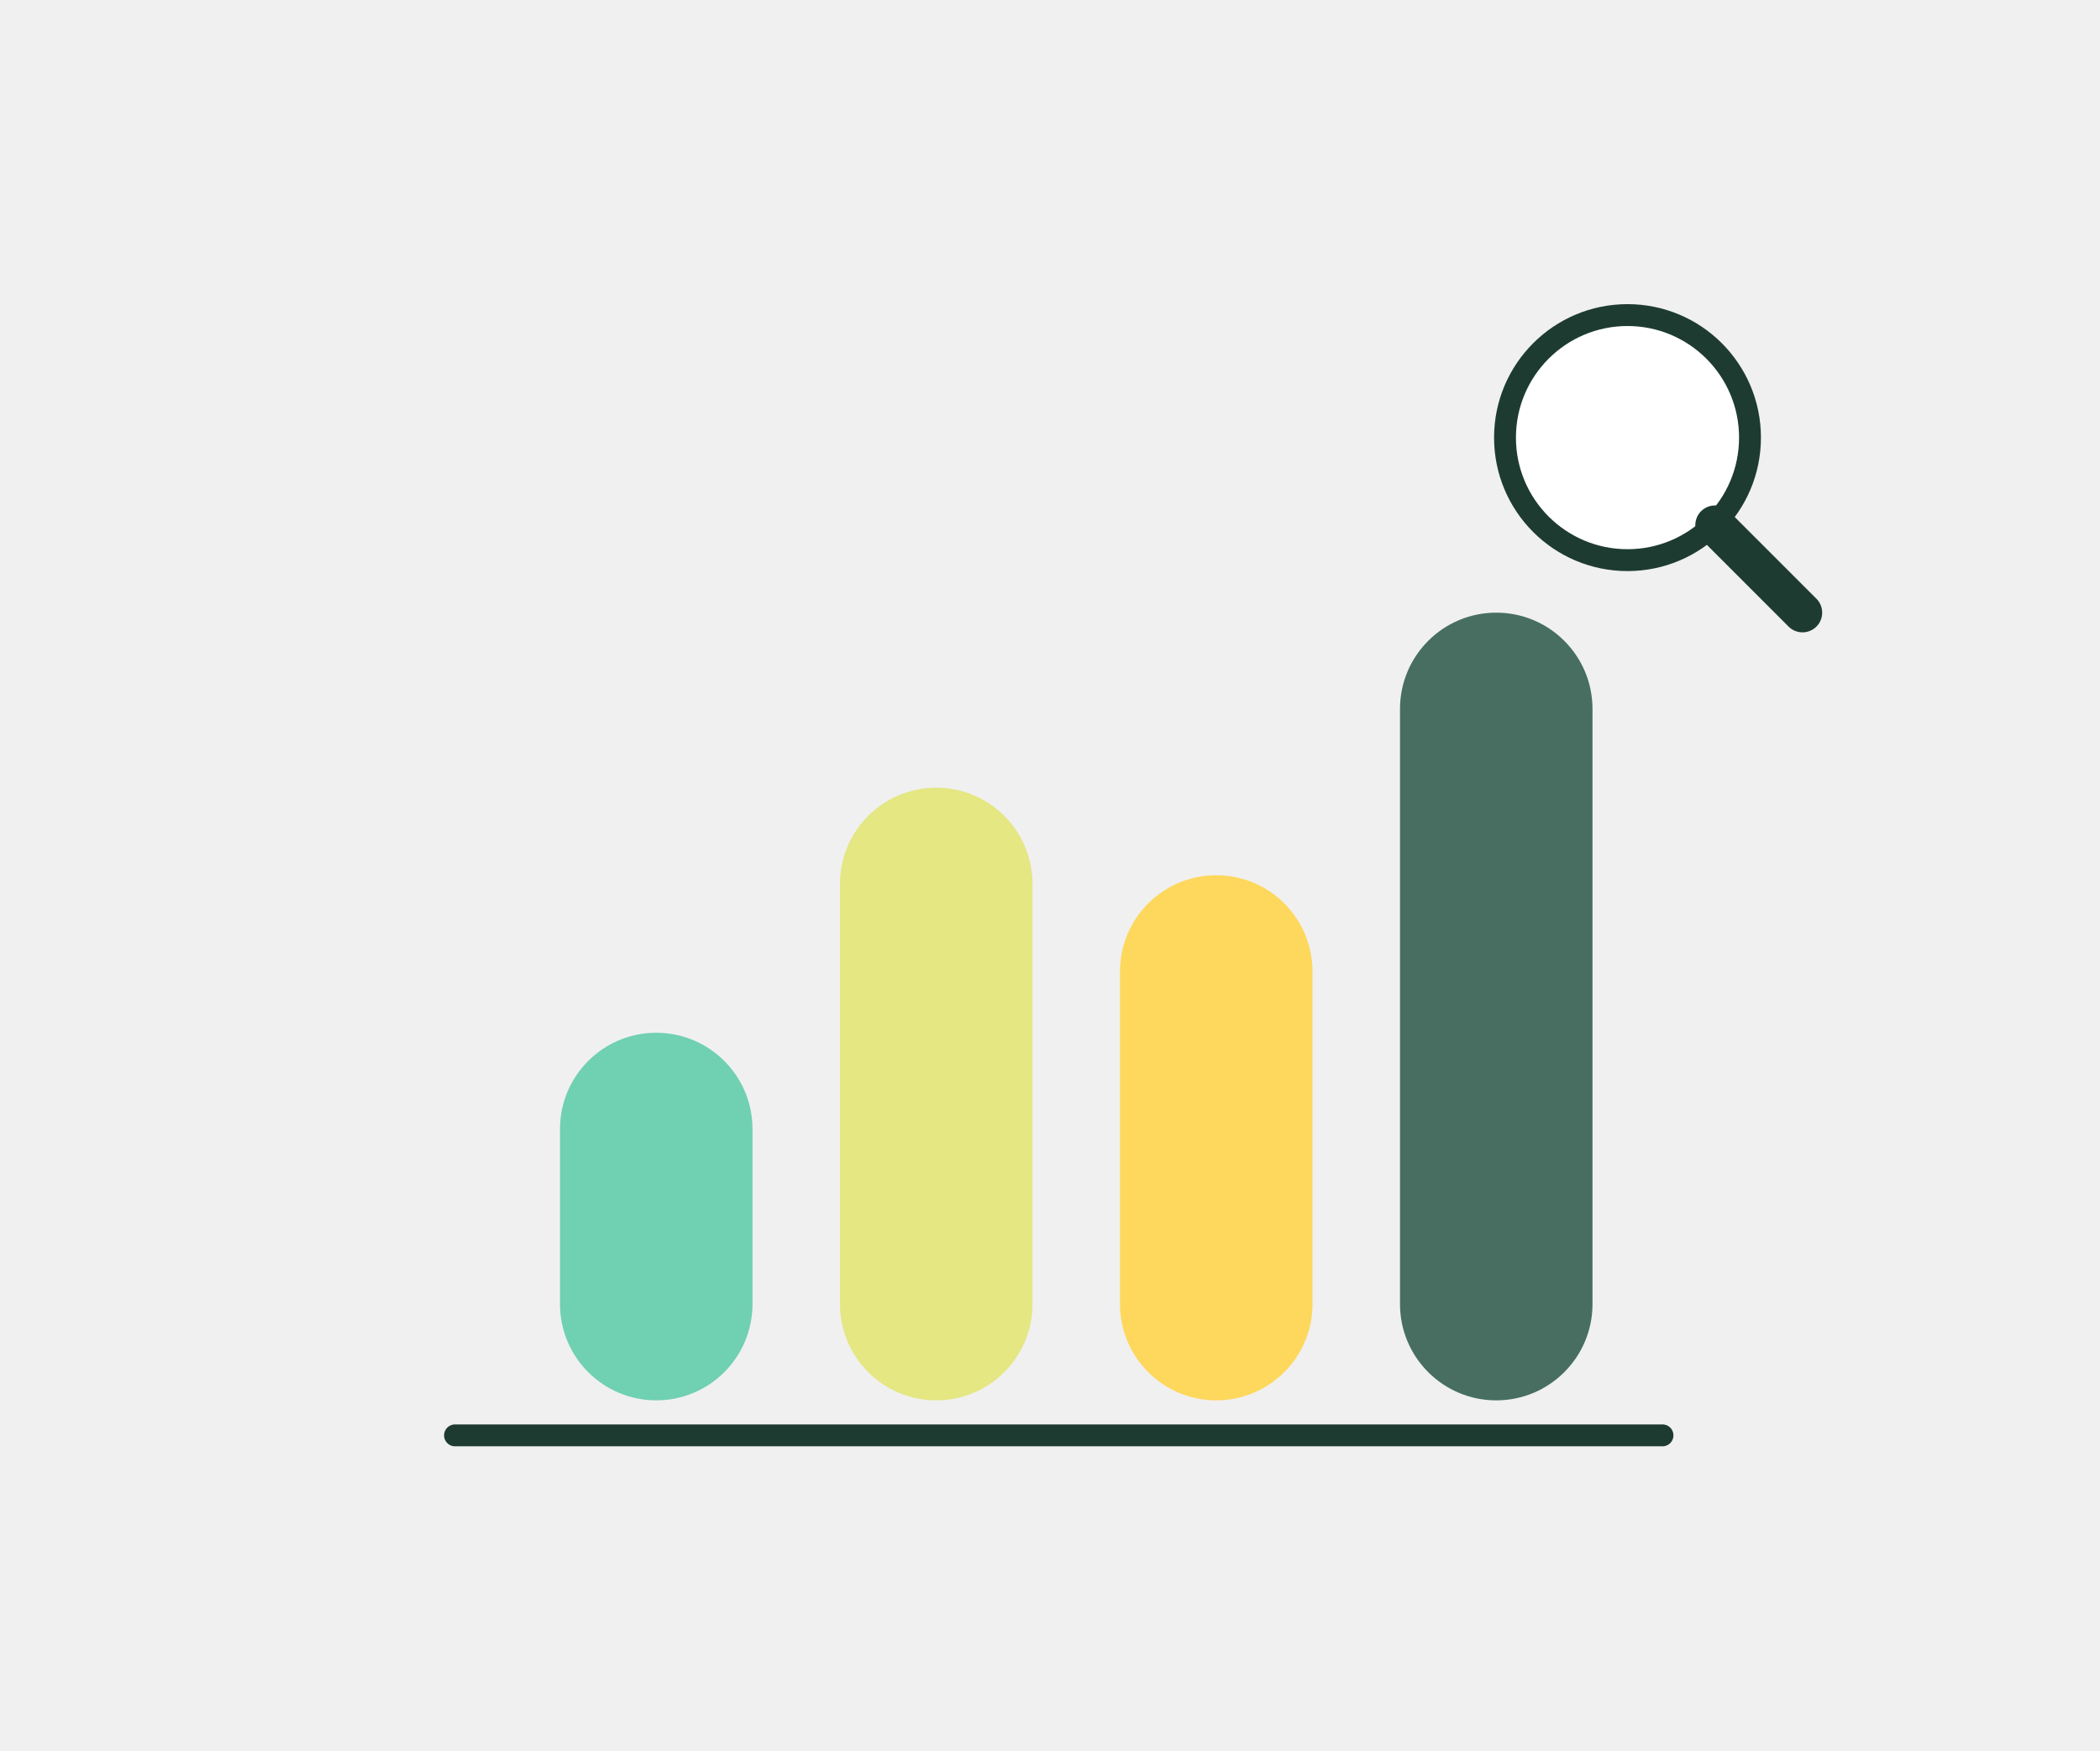
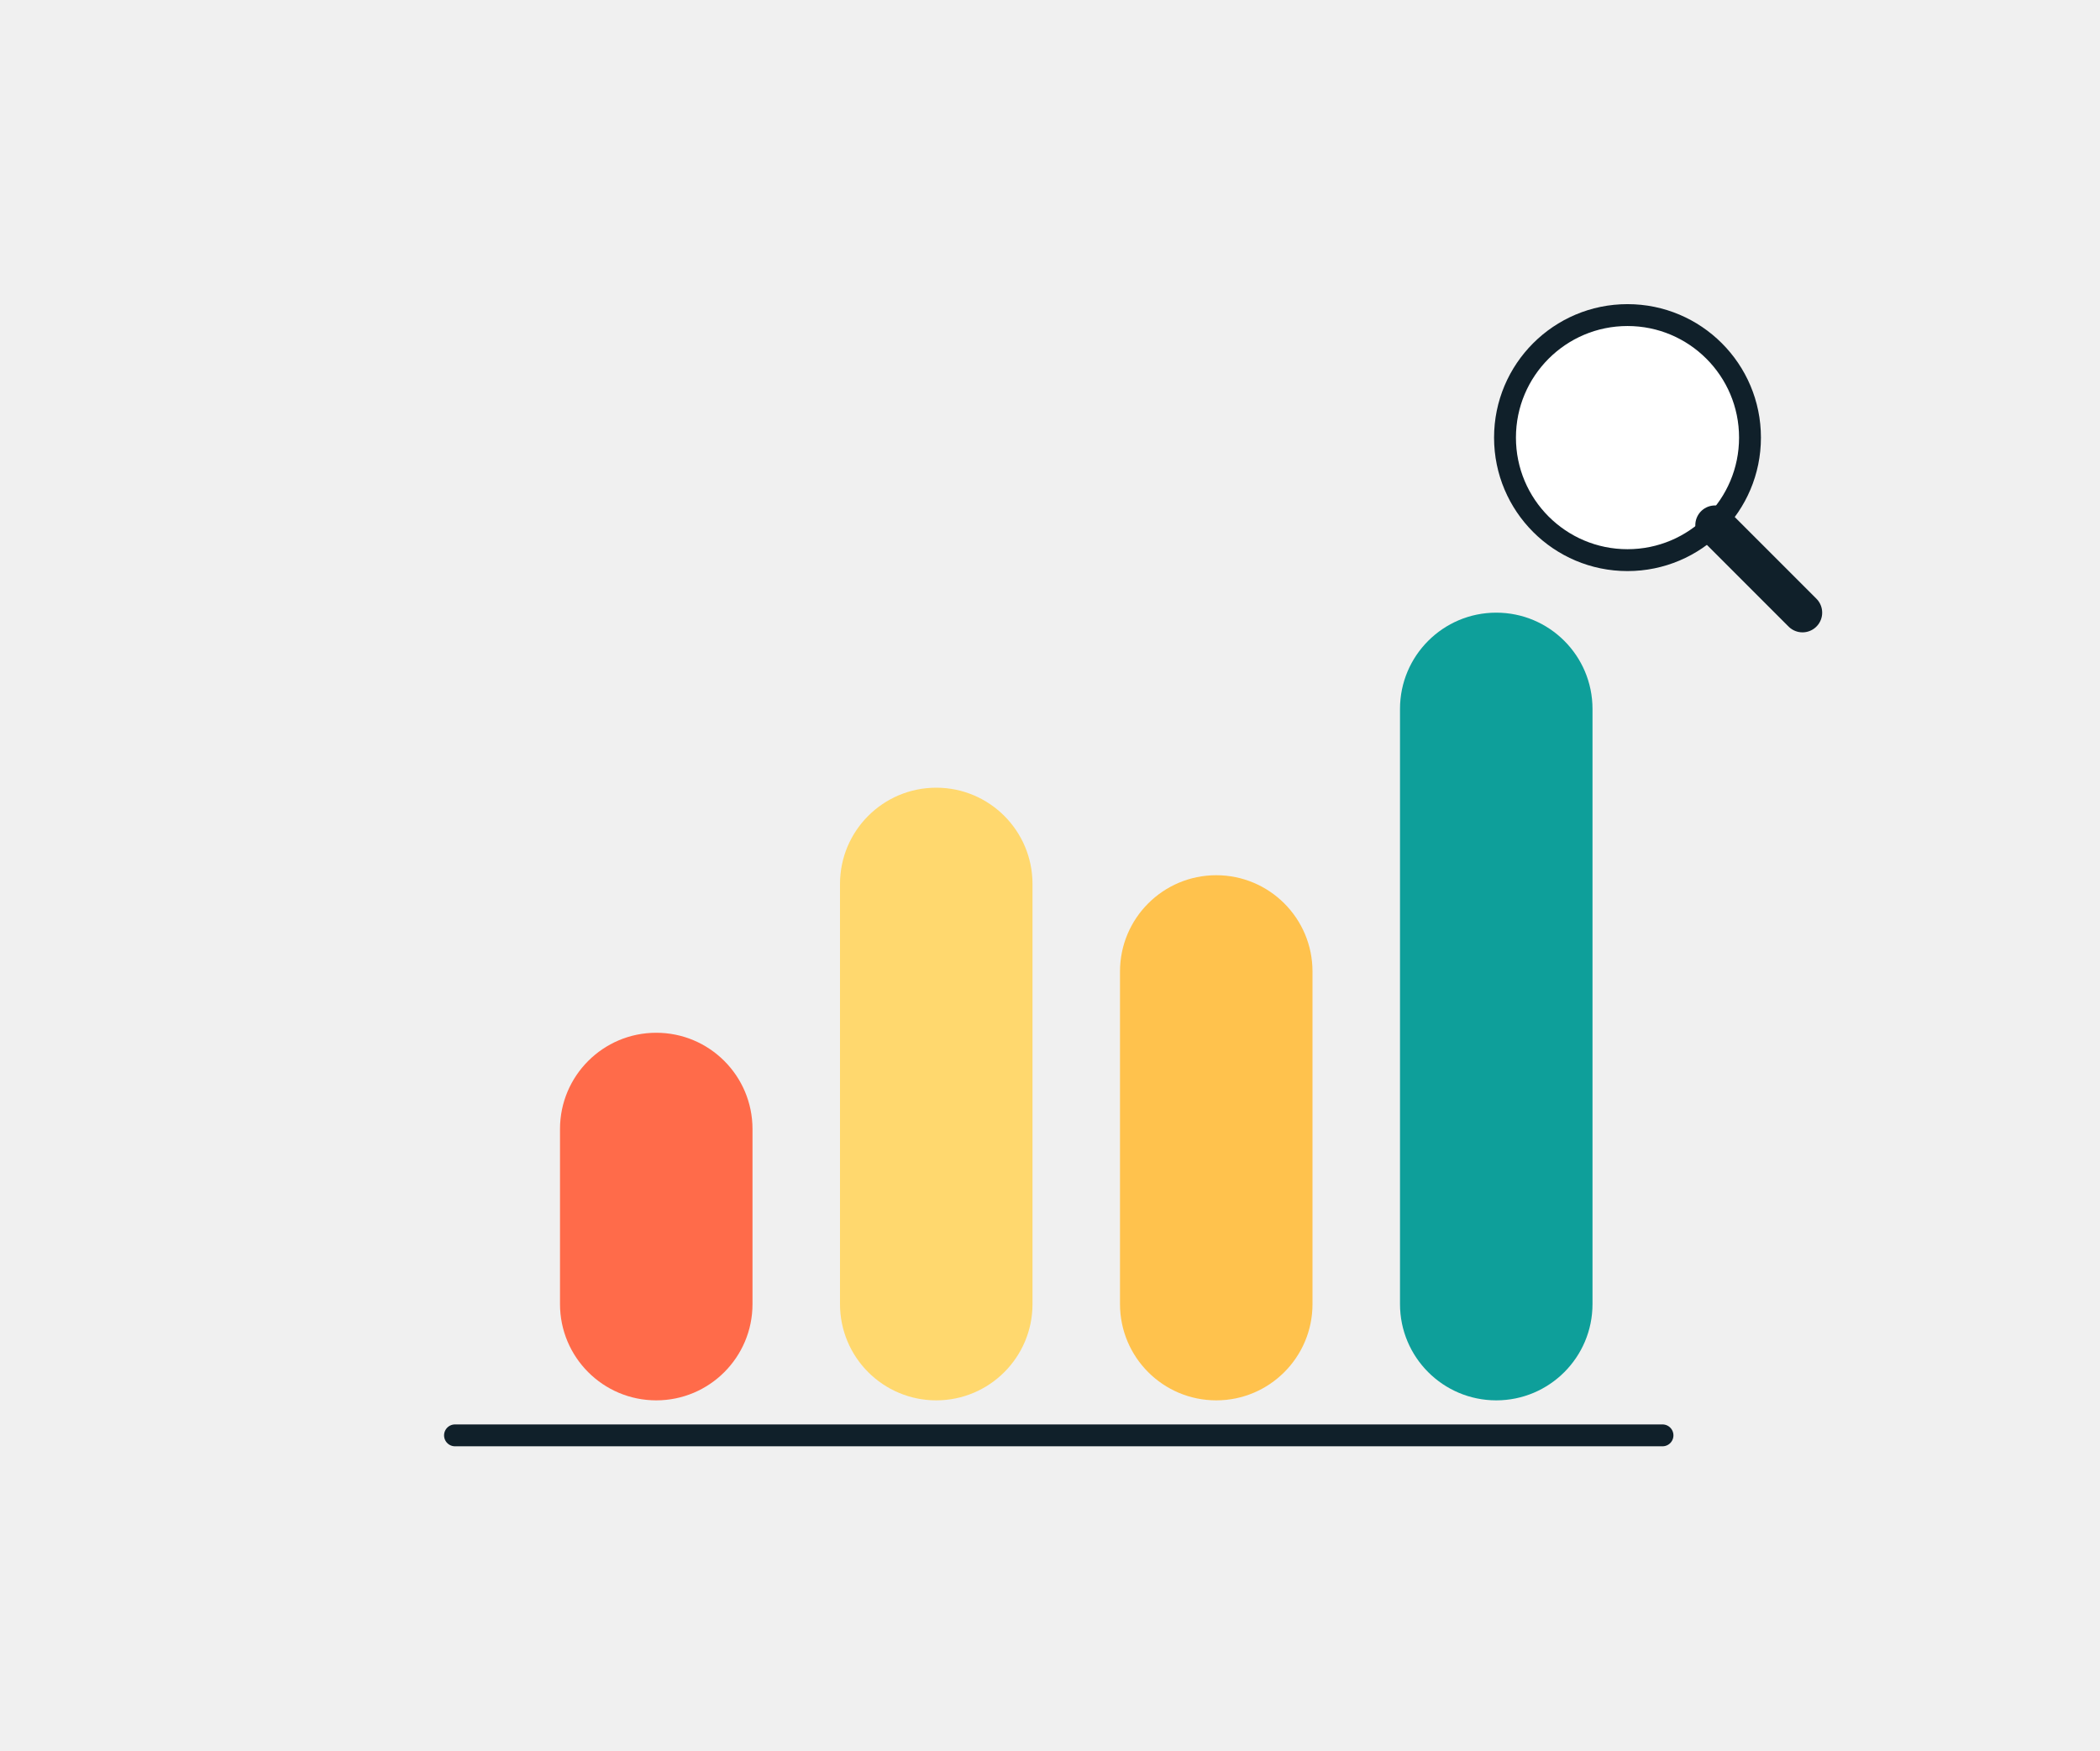
<svg xmlns="http://www.w3.org/2000/svg" viewBox="0 0 240 200" width="240" height="200" fill="none">
-   <path d="M52 164 H190" stroke="#1E3B31" stroke-width="2.5" stroke-linecap="round" />
-   <rect x="64" y="118" width="22" height="42" rx="11" fill="#70D0B2" />
-   <rect x="96" y="90" width="22" height="70" rx="11" fill="#E4E782" />
-   <rect x="128" y="100" width="22" height="60" rx="11" fill="#FDD85C" />
-   <rect x="160" y="70" width="22" height="90" rx="11" fill="#476E61" />
-   <circle cx="186" cy="50" r="14" fill="#FFFFFF" stroke="#1E3B31" stroke-width="2.5" />
-   <path d="M196 60 L206 70" stroke="#1E3B31" stroke-width="4.5" stroke-linecap="round" />
+   <path d="M52 164 H190" stroke="#10202A" stroke-width="2.5" stroke-linecap="round" />
+   <rect x="64" y="118" width="22" height="42" rx="11" fill="#FF6B4A" />
+   <rect x="96" y="90" width="22" height="70" rx="11" fill="#FFD86E" />
+   <rect x="128" y="100" width="22" height="60" rx="11" fill="#FFC24D" />
+   <rect x="160" y="70" width="22" height="90" rx="11" fill="#0E9F9A" />
+   <circle cx="186" cy="50" r="14" fill="#FFFFFF" stroke="#10202A" stroke-width="2.5" />
+   <path d="M196 60 L206 70" stroke="#10202A" stroke-width="4.5" stroke-linecap="round" />
</svg>
